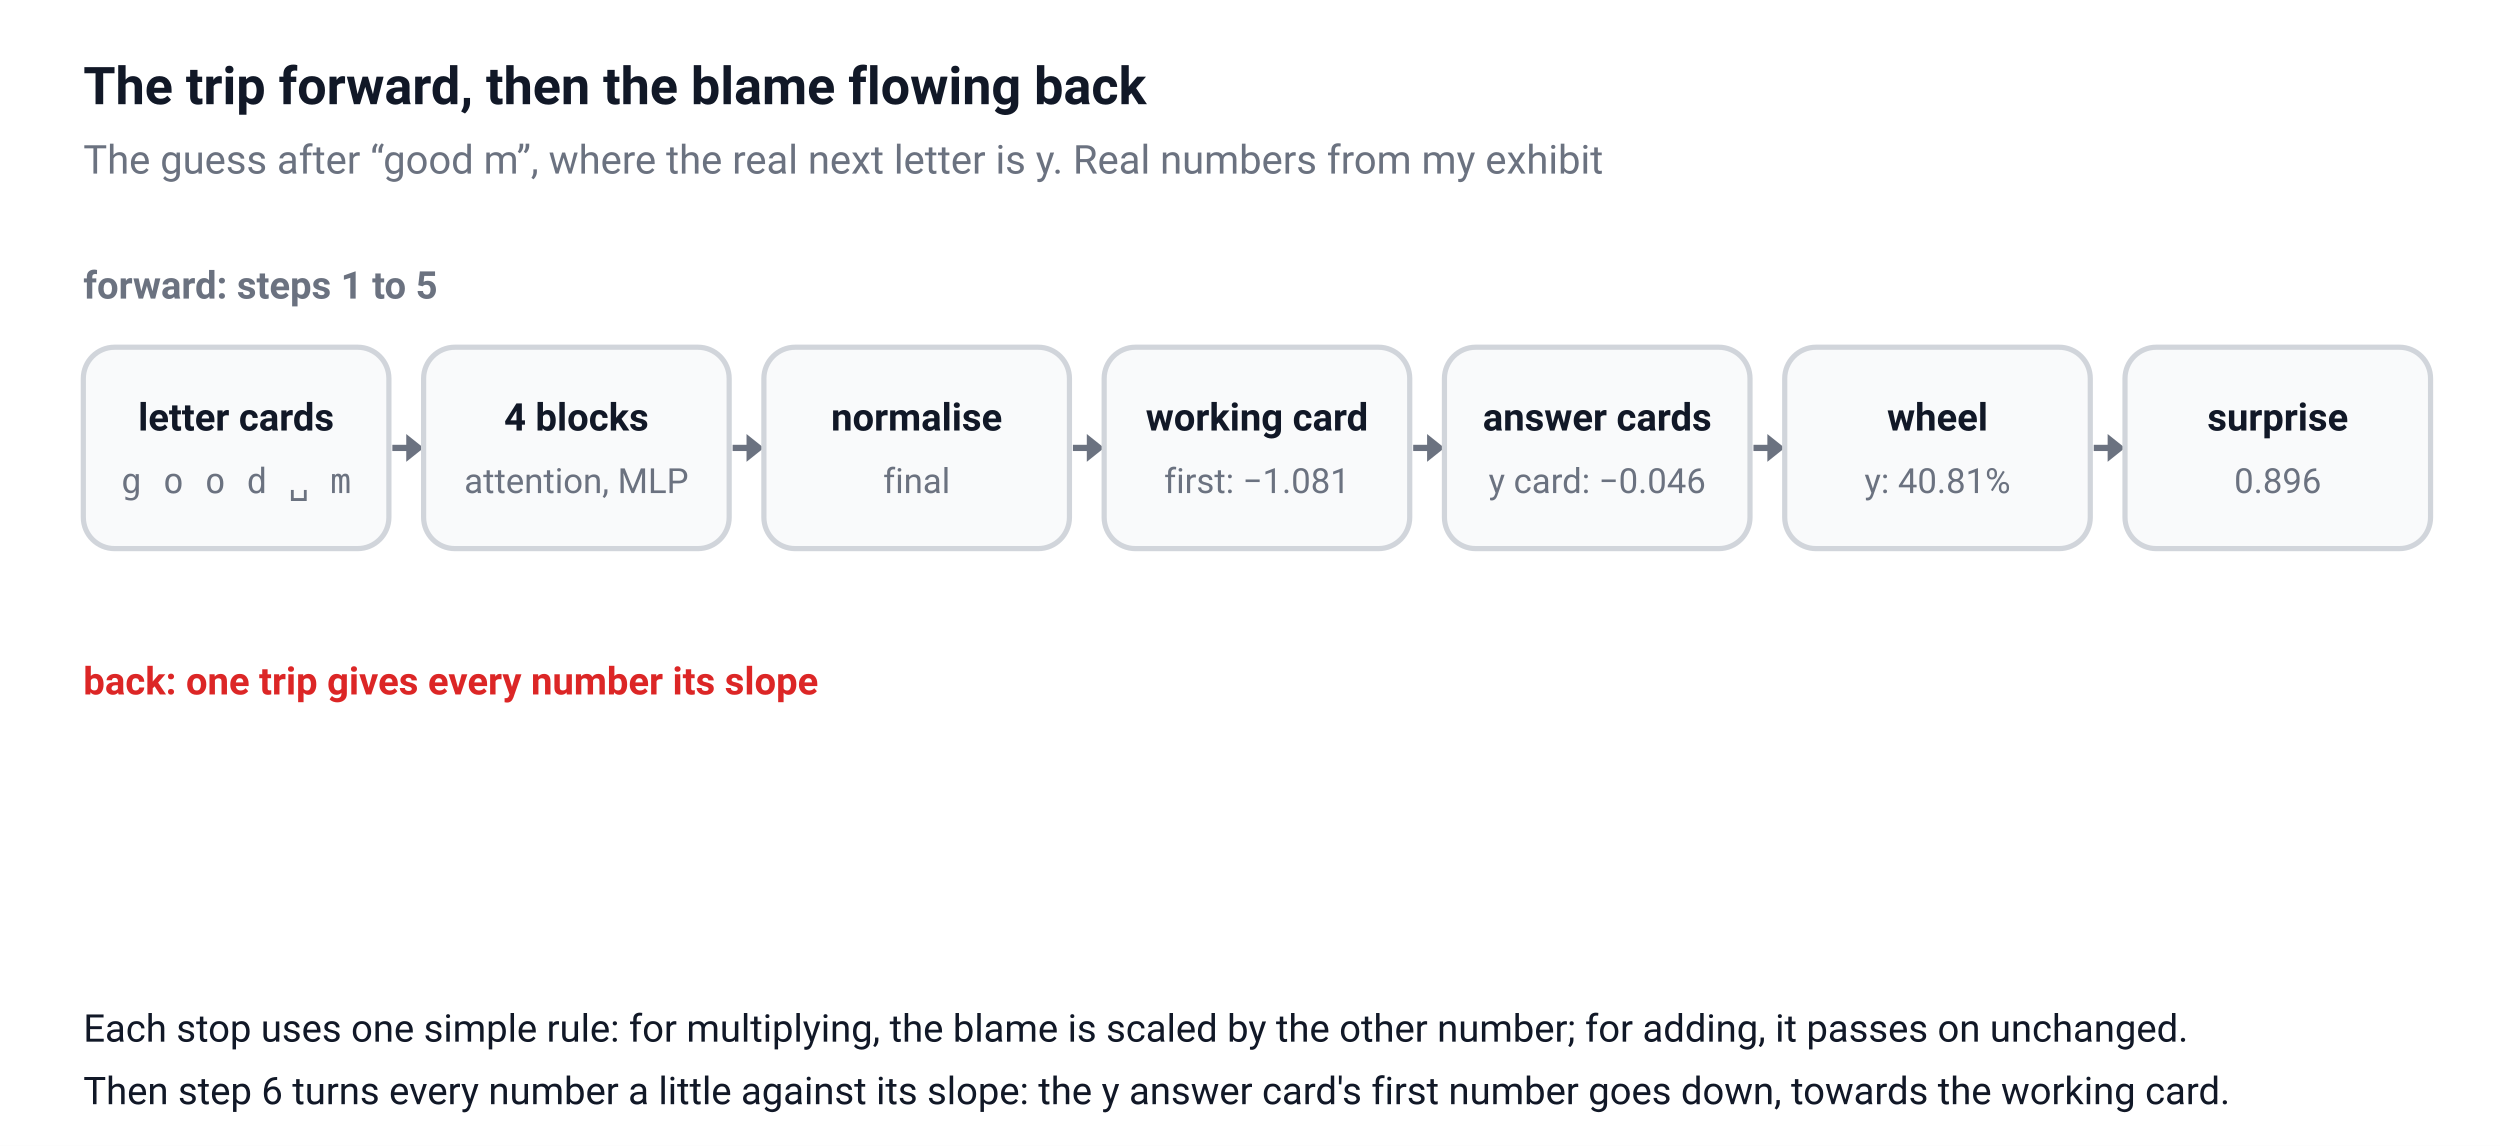
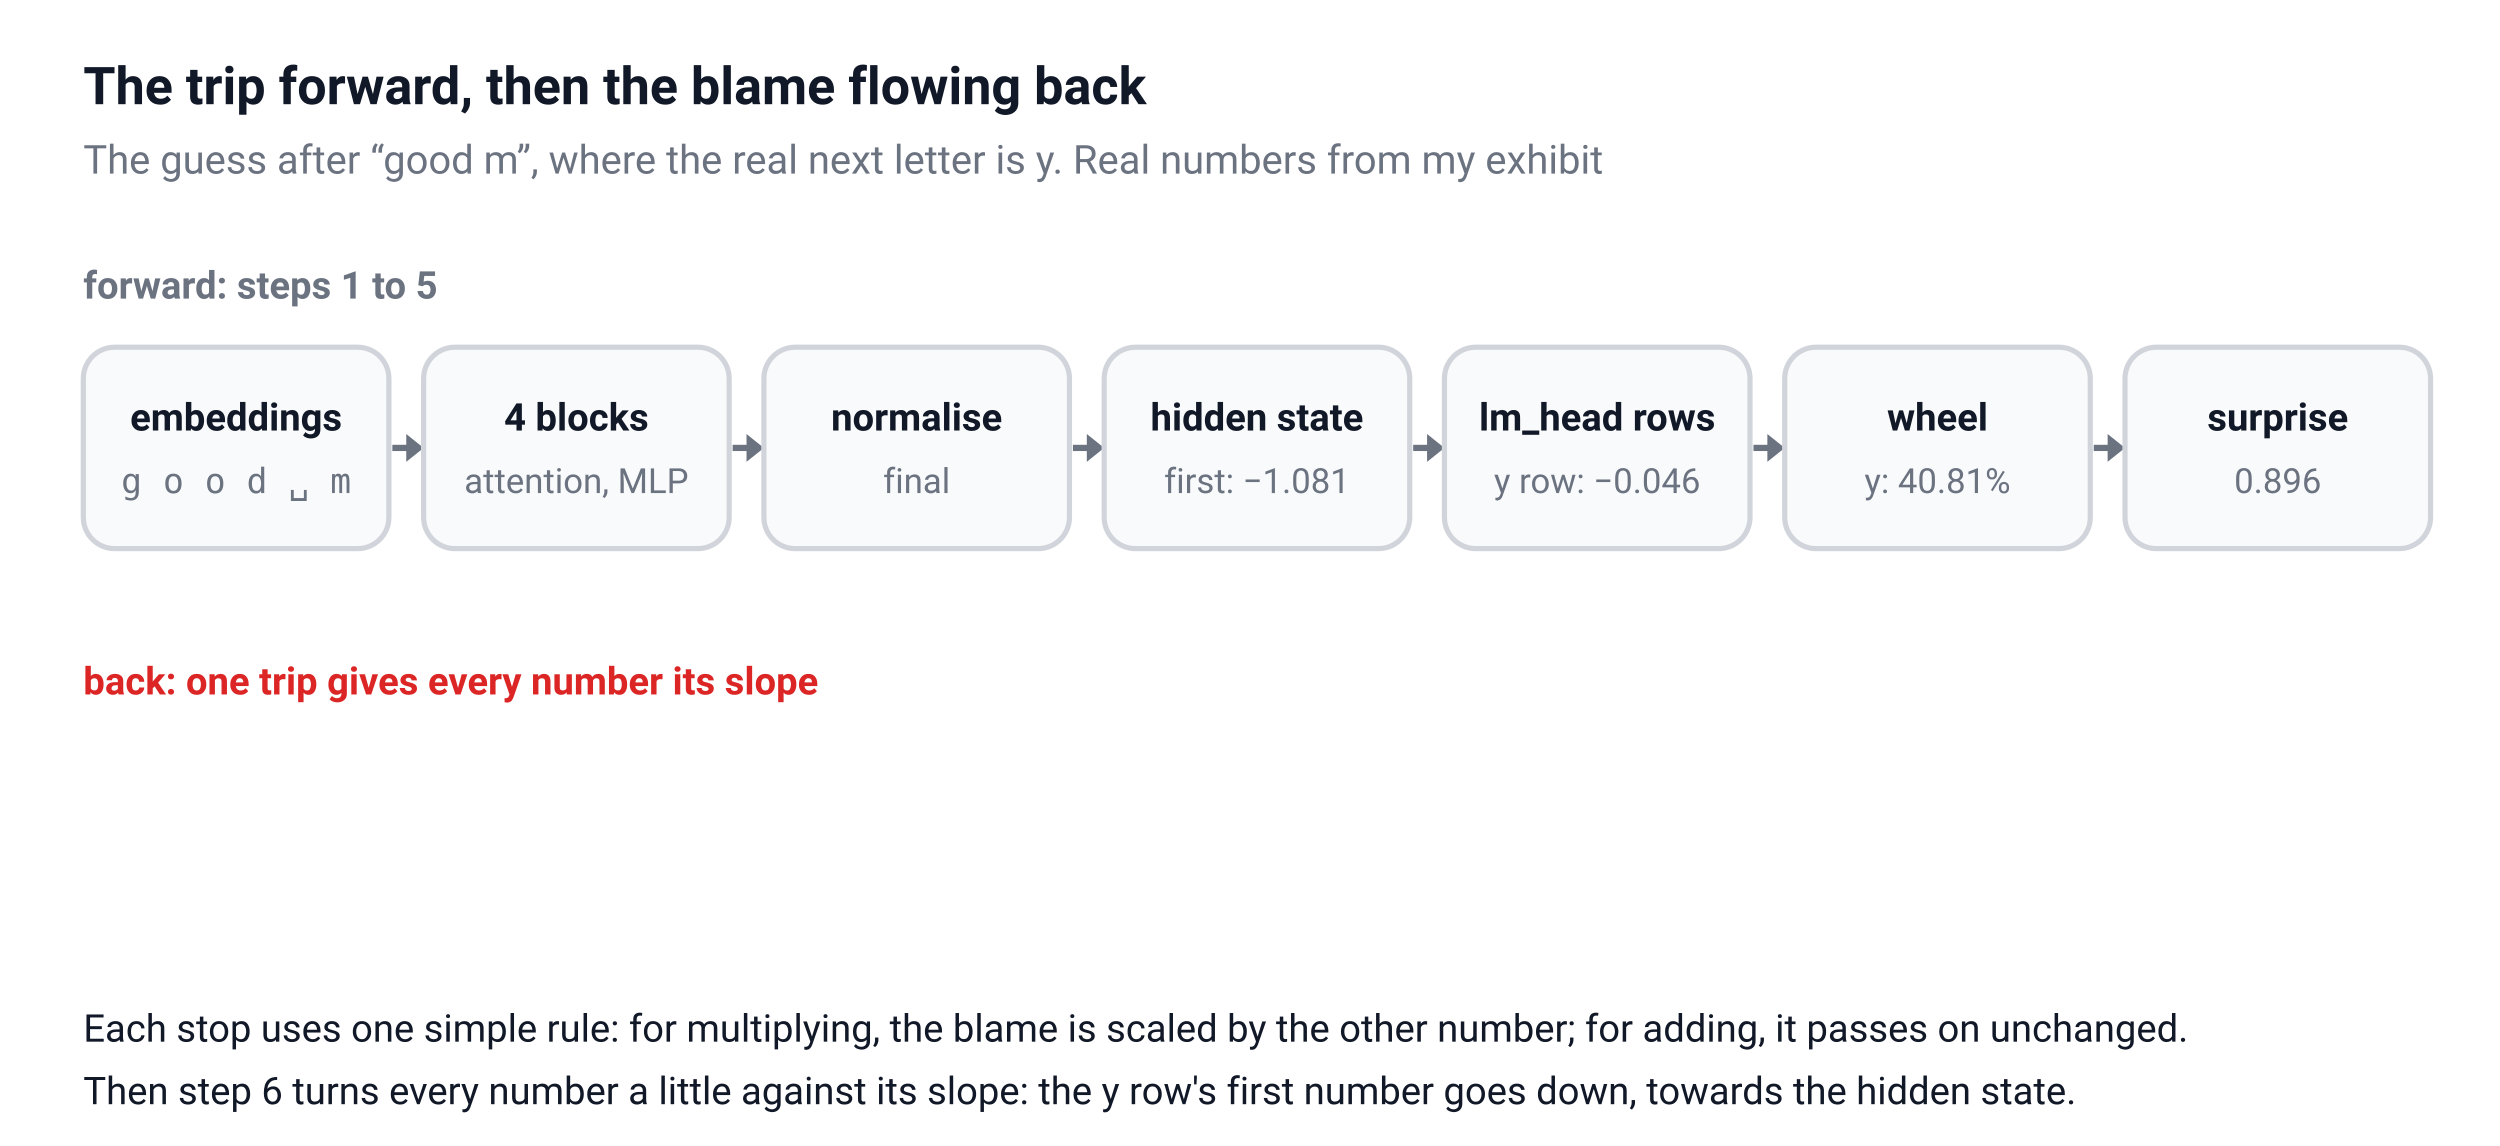
- <svg xmlns="http://www.w3.org/2000/svg" viewBox="0 0 720 330" role="img" font-family="system-ui, -apple-system, 'Segoe UI', Roboto, sans-serif" style="max-width:100%;height:auto" aria-label="The trip forward and the trip back for the guess after good m, where the real next letter is y. Forward, left to right: letter cards, four blocks, the final normalisation, the last working card, the answer cards, the wheel, which gives y 40.81 percent, and the surprise score, 0.896. Back, right to left, the blame lights up one stop at a time: y's score gets a blame of minus 0.592, the y answer card's first number plus 0.640, the working card's first number minus 0.014; then the blame passes back through the final normalisation and through every addition in the four blocks, and reaches the letter cards last.">
+ <svg xmlns="http://www.w3.org/2000/svg" viewBox="0 0 720 330" role="img" font-family="system-ui, -apple-system, 'Segoe UI', Roboto, sans-serif" style="max-width:100%;height:auto" aria-label="The trip forward and the trip back for the guess after good m, where the real next letter is y. Forward, left to right: token embeddings, four blocks, the final normalisation, the final hidden state, the rows of lm_head, the wheel, which gives y 40.81 percent, and the surprise score, 0.896. Back, right to left, the blame lights up one stop at a time: y's score gets a blame of minus 0.592, the y row's first number plus 0.640, the hidden state's first number minus 0.014; then the blame passes back through the final normalisation and through every addition in the four blocks, and reaches the token embeddings last.">
  <rect width="720" height="330" fill="#fff" />
  <style>.b0{opacity:0;animation:bk0 13.0s infinite}@keyframes bk0{0%{opacity:0}0.0%{opacity:0}5.0%{opacity:1}88.0%{opacity:1}93.0%{opacity:0}100%{opacity:0}}.b1{opacity:0;animation:bk1 13.0s infinite}@keyframes bk1{0%{opacity:0}10.8%{opacity:0}15.8%{opacity:1}88.0%{opacity:1}93.0%{opacity:0}100%{opacity:0}}.b2{opacity:0;animation:bk2 13.0s infinite}@keyframes bk2{0%{opacity:0}21.5%{opacity:0}26.5%{opacity:1}88.0%{opacity:1}93.0%{opacity:0}100%{opacity:0}}.b3{opacity:0;animation:bk3 13.0s infinite}@keyframes bk3{0%{opacity:0}32.3%{opacity:0}37.3%{opacity:1}88.0%{opacity:1}93.0%{opacity:0}100%{opacity:0}}.b4{opacity:0;animation:bk4 13.0s infinite}@keyframes bk4{0%{opacity:0}43.1%{opacity:0}48.1%{opacity:1}88.0%{opacity:1}93.0%{opacity:0}100%{opacity:0}}.b5{opacity:0;animation:bk5 13.0s infinite}@keyframes bk5{0%{opacity:0}53.8%{opacity:0}58.8%{opacity:1}88.0%{opacity:1}93.0%{opacity:0}100%{opacity:0}}.b6{opacity:0;animation:bk6 13.0s infinite}@keyframes bk6{0%{opacity:0}64.6%{opacity:0}69.6%{opacity:1}88.0%{opacity:1}93.0%{opacity:0}100%{opacity:0}}@media (prefers-reduced-motion: reduce){.b0{animation:none;opacity:1}.b1{animation:none;opacity:1}.b2{animation:none;opacity:1}.b3{animation:none;opacity:1}.b4{animation:none;opacity:1}.b5{animation:none;opacity:1}.b6{animation:none;opacity:1}}</style>
  <text x="24.0" y="30.0" font-size="15" fill="#111827" text-anchor="start" font-weight="600">The trip forward, then the blame flowing back</text>
  <text x="24.0" y="50.0" font-size="11.5" fill="#6b7280" text-anchor="start" font-weight="normal">The guess after “good m”, where the real next letter is y. Real numbers from my exhibit</text>
  <text x="24.0" y="86.0" font-size="11" fill="#6b7280" text-anchor="start" font-weight="600">forward: steps 1 to 5</text>
  <rect x="24" y="100" width="88" height="58" rx="9" fill="#f9fafb" stroke="#d1d5db" stroke-width="1.5" />
-   <text x="68.0" y="124.0" font-size="11" fill="#111827" text-anchor="middle" font-weight="700">letter cards</text>
+   <text x="68.0" y="124.0" font-size="11" fill="#111827" text-anchor="middle" font-weight="700">embeddings</text>
  <text x="68.0" y="142.0" font-size="10" fill="#6b7280" text-anchor="middle" font-weight="normal" font-family="ui-monospace, Menlo, Consolas, monospace">g o o d ␣ m</text>
  <path d="M113 129 l5 0" stroke="#6b7280" stroke-width="1.8" />
  <path d="M122 129 l-5 -4 l0 8 Z" fill="#6b7280" />
  <rect x="122" y="100" width="88" height="58" rx="9" fill="#f9fafb" stroke="#d1d5db" stroke-width="1.5" />
  <text x="166.0" y="124.0" font-size="11" fill="#111827" text-anchor="middle" font-weight="700">4 blocks</text>
  <text x="166.0" y="142.0" font-size="10" fill="#6b7280" text-anchor="middle" font-weight="normal">attention, MLP</text>
  <path d="M211 129 l5 0" stroke="#6b7280" stroke-width="1.8" />
  <path d="M220 129 l-5 -4 l0 8 Z" fill="#6b7280" />
  <rect x="220" y="100" width="88" height="58" rx="9" fill="#f9fafb" stroke="#d1d5db" stroke-width="1.5" />
  <text x="264.0" y="124.0" font-size="11" fill="#111827" text-anchor="middle" font-weight="700">normalise</text>
  <text x="264.0" y="142.0" font-size="10" fill="#6b7280" text-anchor="middle" font-weight="normal">final</text>
  <path d="M309 129 l5 0" stroke="#6b7280" stroke-width="1.8" />
  <path d="M318 129 l-5 -4 l0 8 Z" fill="#6b7280" />
  <rect x="318" y="100" width="88" height="58" rx="9" fill="#f9fafb" stroke="#d1d5db" stroke-width="1.5" />
-   <text x="362.0" y="124.0" font-size="11" fill="#111827" text-anchor="middle" font-weight="700">working card</text>
+   <text x="362.0" y="124.0" font-size="11" fill="#111827" text-anchor="middle" font-weight="700">hidden state</text>
  <text x="362.0" y="142.0" font-size="10" fill="#6b7280" text-anchor="middle" font-weight="normal">first: −1.081</text>
  <path d="M407 129 l5 0" stroke="#6b7280" stroke-width="1.8" />
  <path d="M416 129 l-5 -4 l0 8 Z" fill="#6b7280" />
  <rect x="416" y="100" width="88" height="58" rx="9" fill="#f9fafb" stroke="#d1d5db" stroke-width="1.5" />
-   <text x="460.0" y="124.0" font-size="11" fill="#111827" text-anchor="middle" font-weight="700">answer cards</text>
-   <text x="460.0" y="142.0" font-size="10" fill="#6b7280" text-anchor="middle" font-weight="normal">y card: −0.046</text>
+   <text x="460.0" y="124.0" font-size="11" fill="#111827" text-anchor="middle" font-weight="700">lm_head rows</text>
+   <text x="460.0" y="142.0" font-size="10" fill="#6b7280" text-anchor="middle" font-weight="normal">y row: −0.046</text>
  <path d="M505 129 l5 0" stroke="#6b7280" stroke-width="1.8" />
  <path d="M514 129 l-5 -4 l0 8 Z" fill="#6b7280" />
  <rect x="514" y="100" width="88" height="58" rx="9" fill="#f9fafb" stroke="#d1d5db" stroke-width="1.5" />
  <text x="558.0" y="124.0" font-size="11" fill="#111827" text-anchor="middle" font-weight="700">wheel</text>
  <text x="558.0" y="142.0" font-size="10" fill="#6b7280" text-anchor="middle" font-weight="normal">y: 40.81%</text>
  <path d="M603 129 l5 0" stroke="#6b7280" stroke-width="1.8" />
  <path d="M612 129 l-5 -4 l0 8 Z" fill="#6b7280" />
  <rect x="612" y="100" width="88" height="58" rx="9" fill="#f9fafb" stroke="#d1d5db" stroke-width="1.5" />
  <text x="656.0" y="124.0" font-size="11" fill="#111827" text-anchor="middle" font-weight="700">surprise</text>
  <text x="656.0" y="142.0" font-size="10" fill="#6b7280" text-anchor="middle" font-weight="normal">0.896</text>
  <text x="24.0" y="200.0" font-size="11" fill="#dc2626" text-anchor="start" font-weight="600">back: one trip gives every number its slope</text>
  <g class="b0">
    <rect x="612" y="96" width="88" height="66" rx="11" fill="none" stroke="#dc2626" stroke-width="2.5" />
    <rect x="612" y="214" width="88" height="50" rx="9" fill="#fef2f2" stroke="#dc2626" stroke-width="1.5" />
    <text x="656.0" y="235.0" font-size="10" fill="#991b1b" text-anchor="middle" font-weight="600">start</text>
    <text x="656.0" y="250.0" font-size="10" fill="#991b1b" text-anchor="middle" font-weight="600">here</text>
    <path d="M611 239 l-5 0" stroke="#dc2626" stroke-width="1.8" />
    <path d="M602 239 l5 -4 l0 8 Z" fill="#dc2626" />
  </g>
  <g class="b1">
    <rect x="514" y="96" width="88" height="66" rx="11" fill="none" stroke="#dc2626" stroke-width="2.5" />
    <rect x="514" y="214" width="88" height="50" rx="9" fill="#fef2f2" stroke="#dc2626" stroke-width="1.5" />
    <text x="558.0" y="235.0" font-size="10" fill="#991b1b" text-anchor="middle" font-weight="600">y's score:</text>
    <text x="558.0" y="250.0" font-size="10" fill="#991b1b" text-anchor="middle" font-weight="600">−0.592</text>
    <path d="M513 239 l-5 0" stroke="#dc2626" stroke-width="1.8" />
    <path d="M504 239 l5 -4 l0 8 Z" fill="#dc2626" />
  </g>
  <g class="b2">
    <rect x="416" y="96" width="88" height="66" rx="11" fill="none" stroke="#dc2626" stroke-width="2.5" />
    <rect x="416" y="214" width="88" height="50" rx="9" fill="#fef2f2" stroke="#dc2626" stroke-width="1.5" />
-     <text x="460.0" y="235.0" font-size="10" fill="#991b1b" text-anchor="middle" font-weight="600">y card, first</text>
+     <text x="460.0" y="235.0" font-size="10" fill="#991b1b" text-anchor="middle" font-weight="600">y row, first</text>
    <text x="460.0" y="250.0" font-size="10" fill="#991b1b" text-anchor="middle" font-weight="600">number: +0.640</text>
    <path d="M415 239 l-5 0" stroke="#dc2626" stroke-width="1.8" />
    <path d="M406 239 l5 -4 l0 8 Z" fill="#dc2626" />
  </g>
  <g class="b3">
    <rect x="318" y="96" width="88" height="66" rx="11" fill="none" stroke="#dc2626" stroke-width="2.5" />
    <rect x="318" y="214" width="88" height="50" rx="9" fill="#fef2f2" stroke="#dc2626" stroke-width="1.5" />
    <text x="362.0" y="235.0" font-size="10" fill="#991b1b" text-anchor="middle" font-weight="600">first number:</text>
    <text x="362.0" y="250.0" font-size="10" fill="#991b1b" text-anchor="middle" font-weight="600">−0.014</text>
    <path d="M317 239 l-5 0" stroke="#dc2626" stroke-width="1.8" />
    <path d="M308 239 l5 -4 l0 8 Z" fill="#dc2626" />
  </g>
  <g class="b4">
    <rect x="220" y="96" width="88" height="66" rx="11" fill="none" stroke="#dc2626" stroke-width="2.5" />
    <rect x="220" y="214" width="88" height="50" rx="9" fill="#fef2f2" stroke="#dc2626" stroke-width="1.5" />
    <text x="264.0" y="235.0" font-size="10" fill="#991b1b" text-anchor="middle" font-weight="600">passes</text>
    <text x="264.0" y="250.0" font-size="10" fill="#991b1b" text-anchor="middle" font-weight="600">back</text>
    <path d="M219 239 l-5 0" stroke="#dc2626" stroke-width="1.8" />
    <path d="M210 239 l5 -4 l0 8 Z" fill="#dc2626" />
  </g>
  <g class="b5">
    <rect x="122" y="96" width="88" height="66" rx="11" fill="none" stroke="#dc2626" stroke-width="2.5" />
    <rect x="122" y="214" width="88" height="50" rx="9" fill="#fef2f2" stroke="#dc2626" stroke-width="1.5" />
    <text x="166.0" y="235.0" font-size="10" fill="#991b1b" text-anchor="middle" font-weight="600">through each +</text>
    <text x="166.0" y="250.0" font-size="10" fill="#991b1b" text-anchor="middle" font-weight="600">unchanged</text>
    <path d="M121 239 l-5 0" stroke="#dc2626" stroke-width="1.8" />
    <path d="M112 239 l5 -4 l0 8 Z" fill="#dc2626" />
  </g>
  <g class="b6">
    <rect x="24" y="96" width="88" height="66" rx="11" fill="none" stroke="#dc2626" stroke-width="2.5" />
    <rect x="24" y="214" width="88" height="50" rx="9" fill="#fef2f2" stroke="#dc2626" stroke-width="1.5" />
    <text x="68.0" y="235.0" font-size="10" fill="#991b1b" text-anchor="middle" font-weight="600">nudged</text>
    <text x="68.0" y="250.0" font-size="10" fill="#991b1b" text-anchor="middle" font-weight="600">last</text>
  </g>
  <text x="24.0" y="300.0" font-size="11" fill="#111827" text-anchor="start" font-weight="normal">Each stop uses one simple rule: for multiplying, the blame is scaled by the other number; for adding, it passes on unchanged.</text>
-   <text x="24.0" y="318.0" font-size="11" fill="#111827" text-anchor="start" font-weight="normal">Then step 6 turns every number a little against its slope: the y answer card's first number goes down, towards the working card.</text>
+   <text x="24.0" y="318.0" font-size="11" fill="#111827" text-anchor="start" font-weight="normal">Then step 6 turns every number a little against its slope: the y row's first number goes down, towards the hidden state.</text>
</svg>
